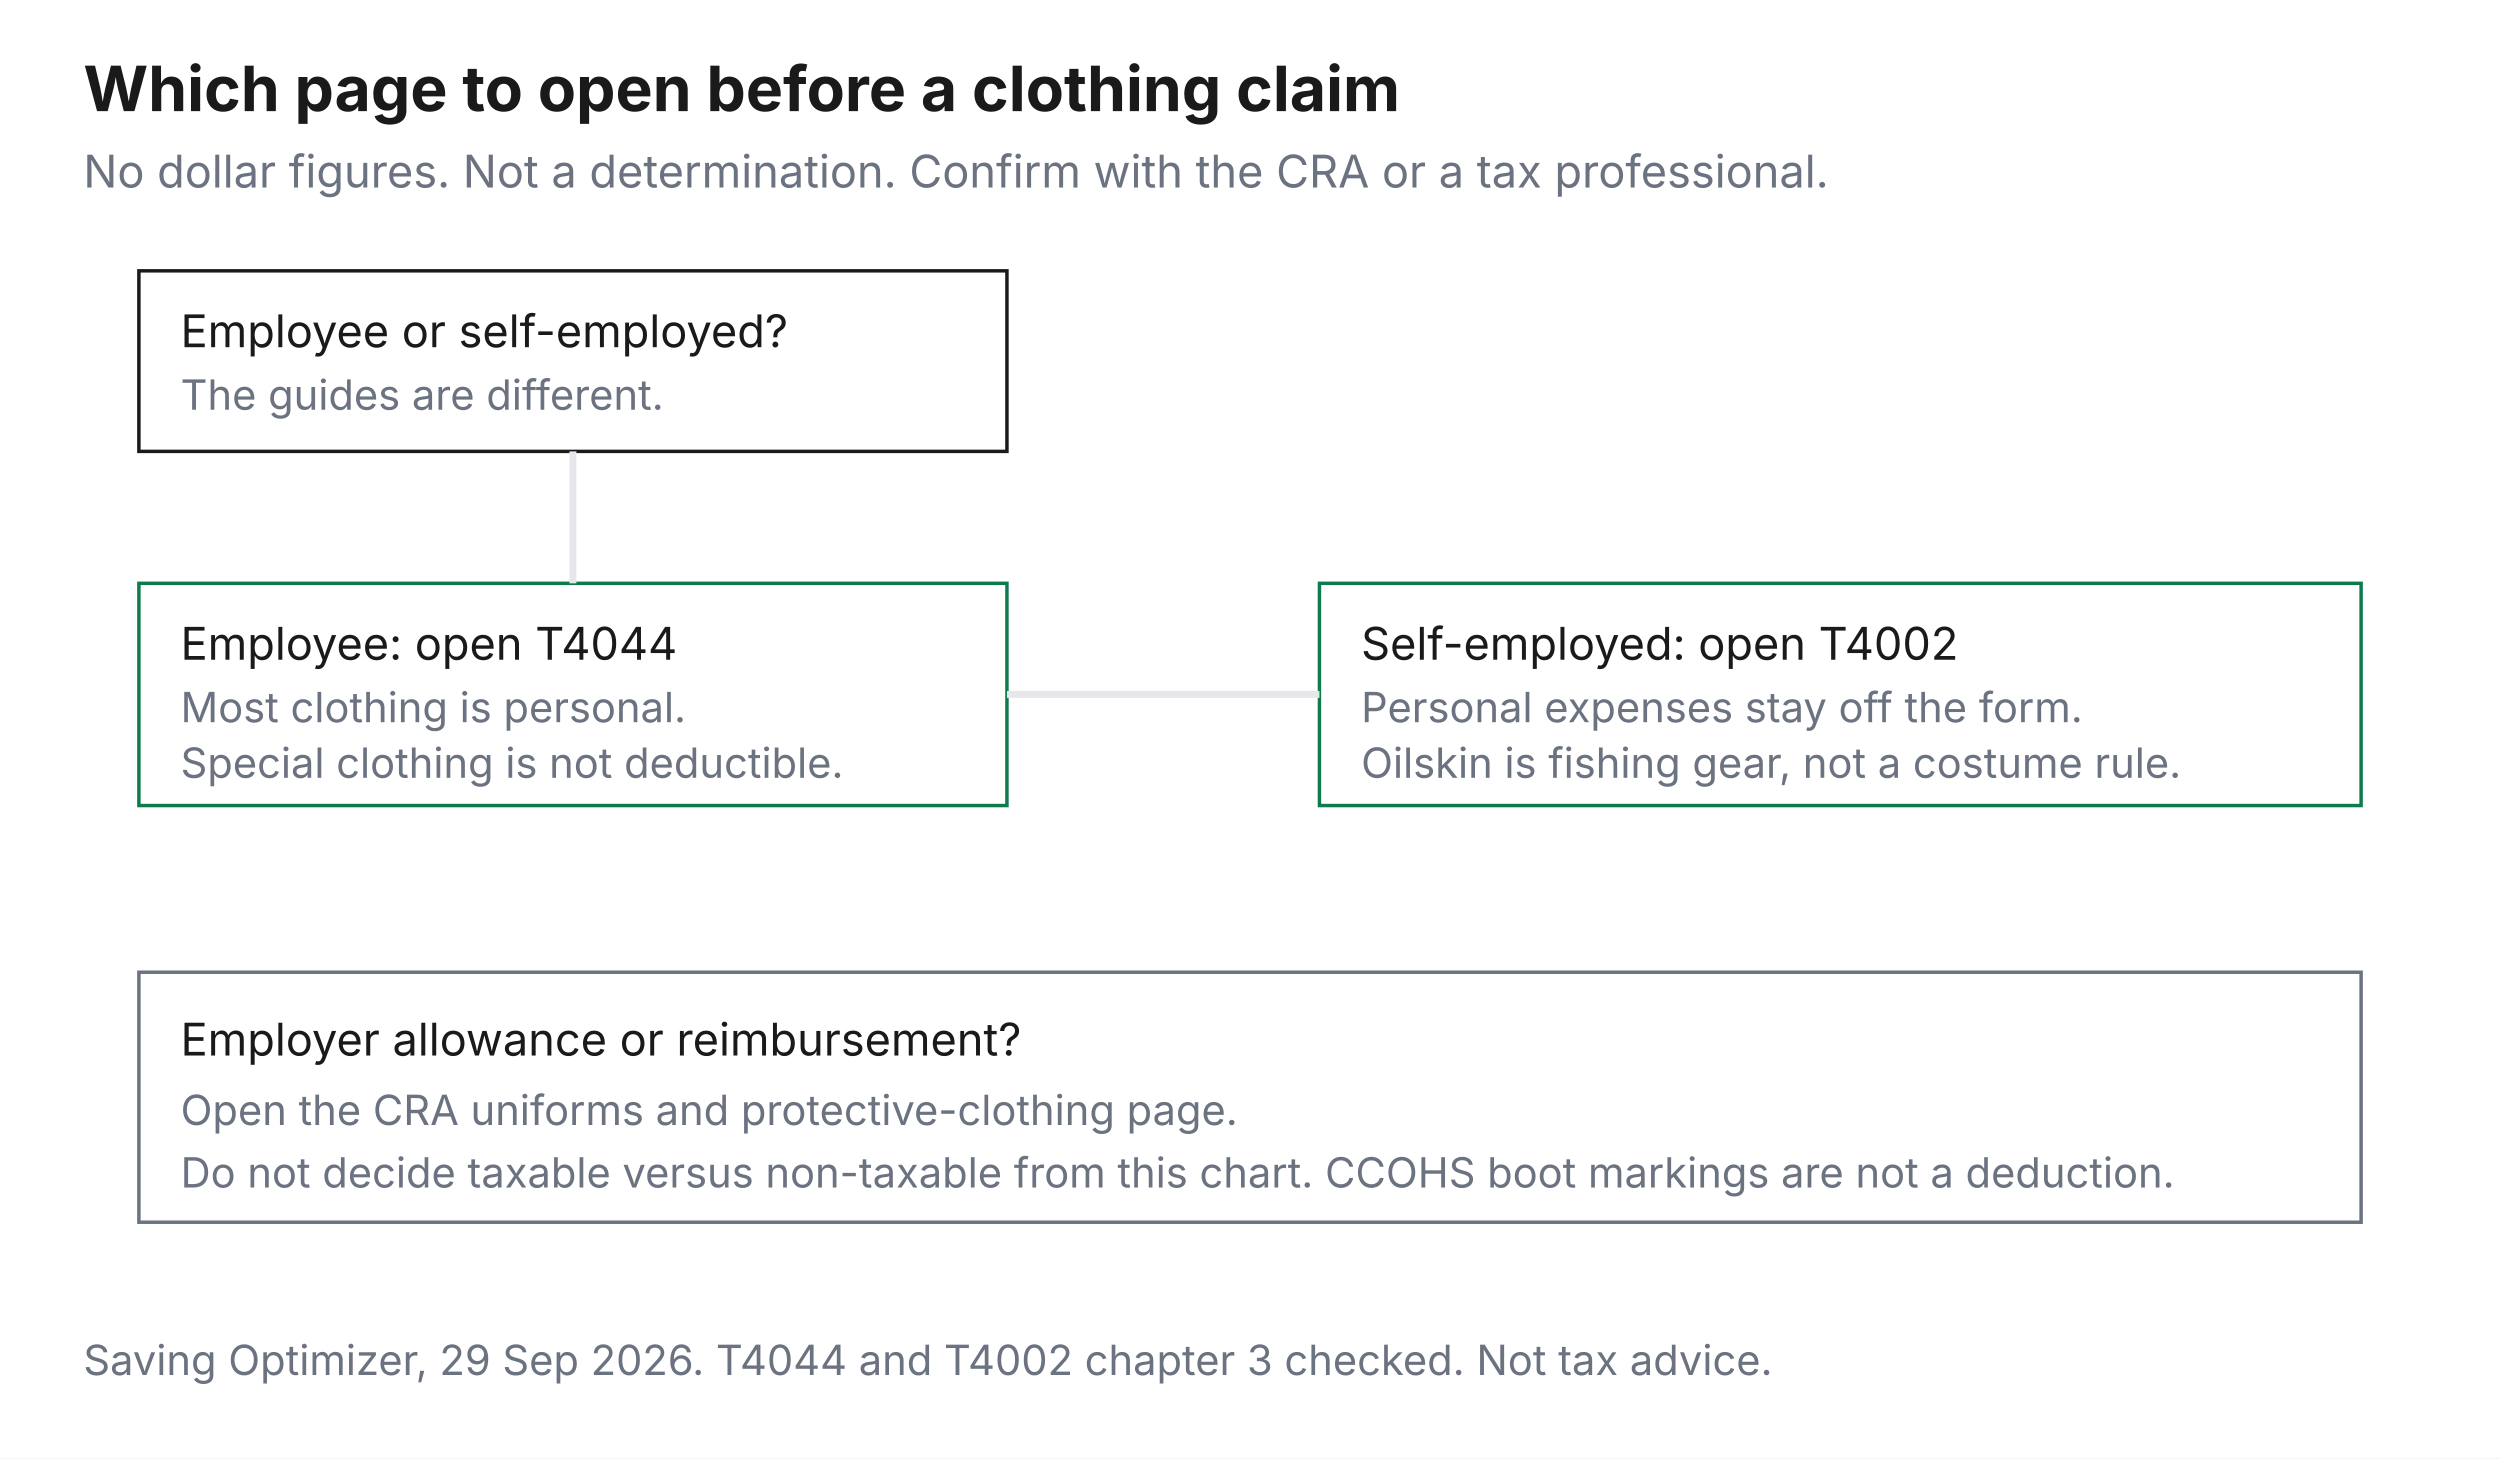
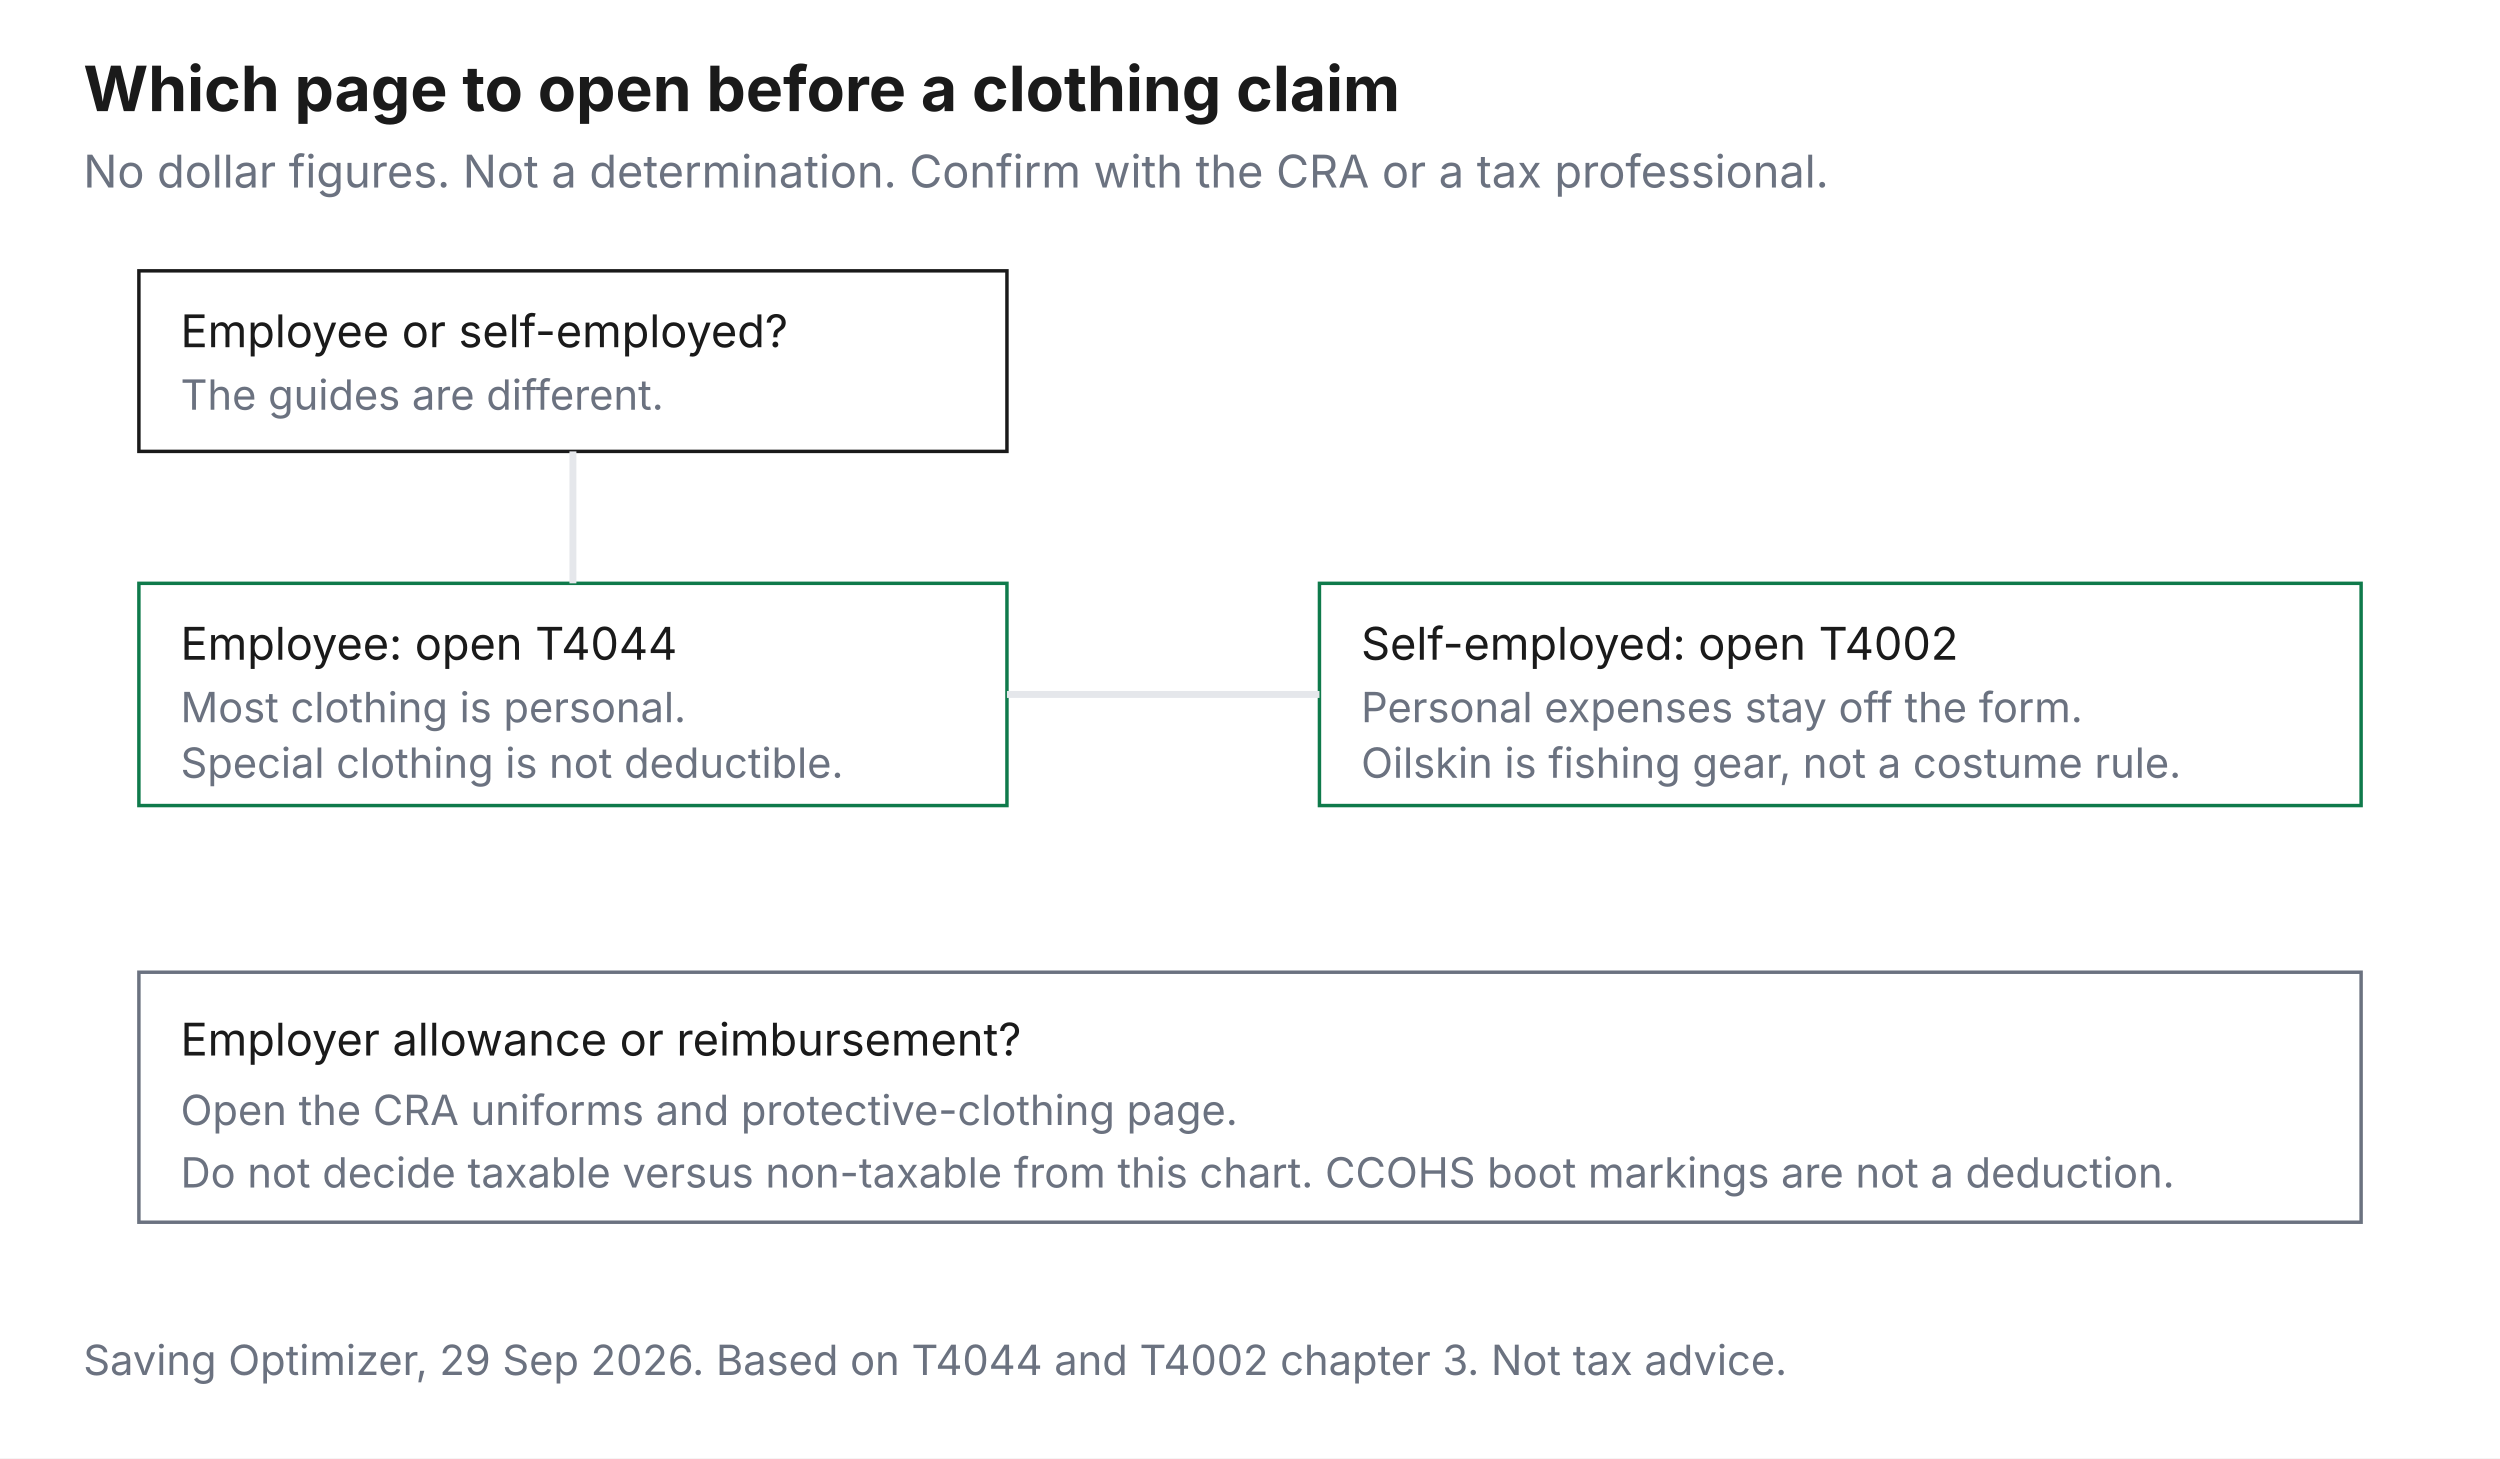
<svg xmlns="http://www.w3.org/2000/svg" viewBox="0 0 720 420" role="img">
  <rect width="720" height="420" fill="#FFFFFF" />
  <text x="24" y="32" font-family="Inter, Arial, sans-serif" font-size="18" font-weight="700" fill="#1A1A1A">Which page to open before a clothing claim</text>
  <text x="24" y="54" font-family="Inter, Arial, sans-serif" font-size="13" fill="#6B7280">No dollar figures. Not a determination. Confirm with the CRA or a tax professional.</text>
  <rect x="40" y="78" width="250" height="52" fill="#FFFFFF" stroke="#1A1A1A" />
  <text x="52" y="100" font-family="Inter, Arial, sans-serif" font-size="13" fill="#1A1A1A">Employee or self-employed?</text>
  <text x="52" y="118" font-family="Inter, Arial, sans-serif" font-size="12" fill="#6B7280">The guides are different.</text>
  <rect x="40" y="168" width="250" height="64" fill="#FFFFFF" stroke="#0F7A4B" />
  <text x="52" y="190" font-family="Inter, Arial, sans-serif" font-size="13" fill="#1A1A1A">Employee: open T4044</text>
  <text x="52" y="208" font-family="Inter, Arial, sans-serif" font-size="12" fill="#6B7280">Most clothing is personal.</text>
  <text x="52" y="224" font-family="Inter, Arial, sans-serif" font-size="12" fill="#6B7280">Special clothing is not deductible.</text>
  <rect x="380" y="168" width="300" height="64" fill="#FFFFFF" stroke="#0F7A4B" />
  <text x="392" y="190" font-family="Inter, Arial, sans-serif" font-size="13" fill="#1A1A1A">Self-employed: open T4002</text>
  <text x="392" y="208" font-family="Inter, Arial, sans-serif" font-size="12" fill="#6B7280">Personal expenses stay off the form.</text>
  <text x="392" y="224" font-family="Inter, Arial, sans-serif" font-size="12" fill="#6B7280">Oilskin is fishing gear, not a costume rule.</text>
  <rect x="40" y="280" width="640" height="72" fill="#FFFFFF" stroke="#6B7280" />
  <text x="52" y="304" font-family="Inter, Arial, sans-serif" font-size="13" fill="#1A1A1A">Employer allowance or reimbursement?</text>
  <text x="52" y="324" font-family="Inter, Arial, sans-serif" font-size="12" fill="#6B7280">Open the CRA uniforms and protective-clothing page. </text>
  <text x="52" y="342" font-family="Inter, Arial, sans-serif" font-size="12" fill="#6B7280">Do not decide taxable versus non-taxable from this chart. CCOHS boot markings are not a deduction.</text>
  <line x1="165" y1="130" x2="165" y2="168" stroke="#E5E7EB" stroke-width="2" />
  <line x1="290" y1="200" x2="380" y2="200" stroke="#E5E7EB" stroke-width="2" />
-   <text x="24" y="396" font-family="Inter, Arial, sans-serif" font-size="12" fill="#6B7280">Saving Optimizer, 29 Sep 2026. T4044 and T4002 chapter 3 checked. Not tax advice.</text>
+   <text x="24" y="396" font-family="Inter, Arial, sans-serif" font-size="12" fill="#6B7280">Saving Optimizer, 29 Sep 2026. Based on T4044 and T4002 chapter 3. Not tax advice.</text>
</svg>
